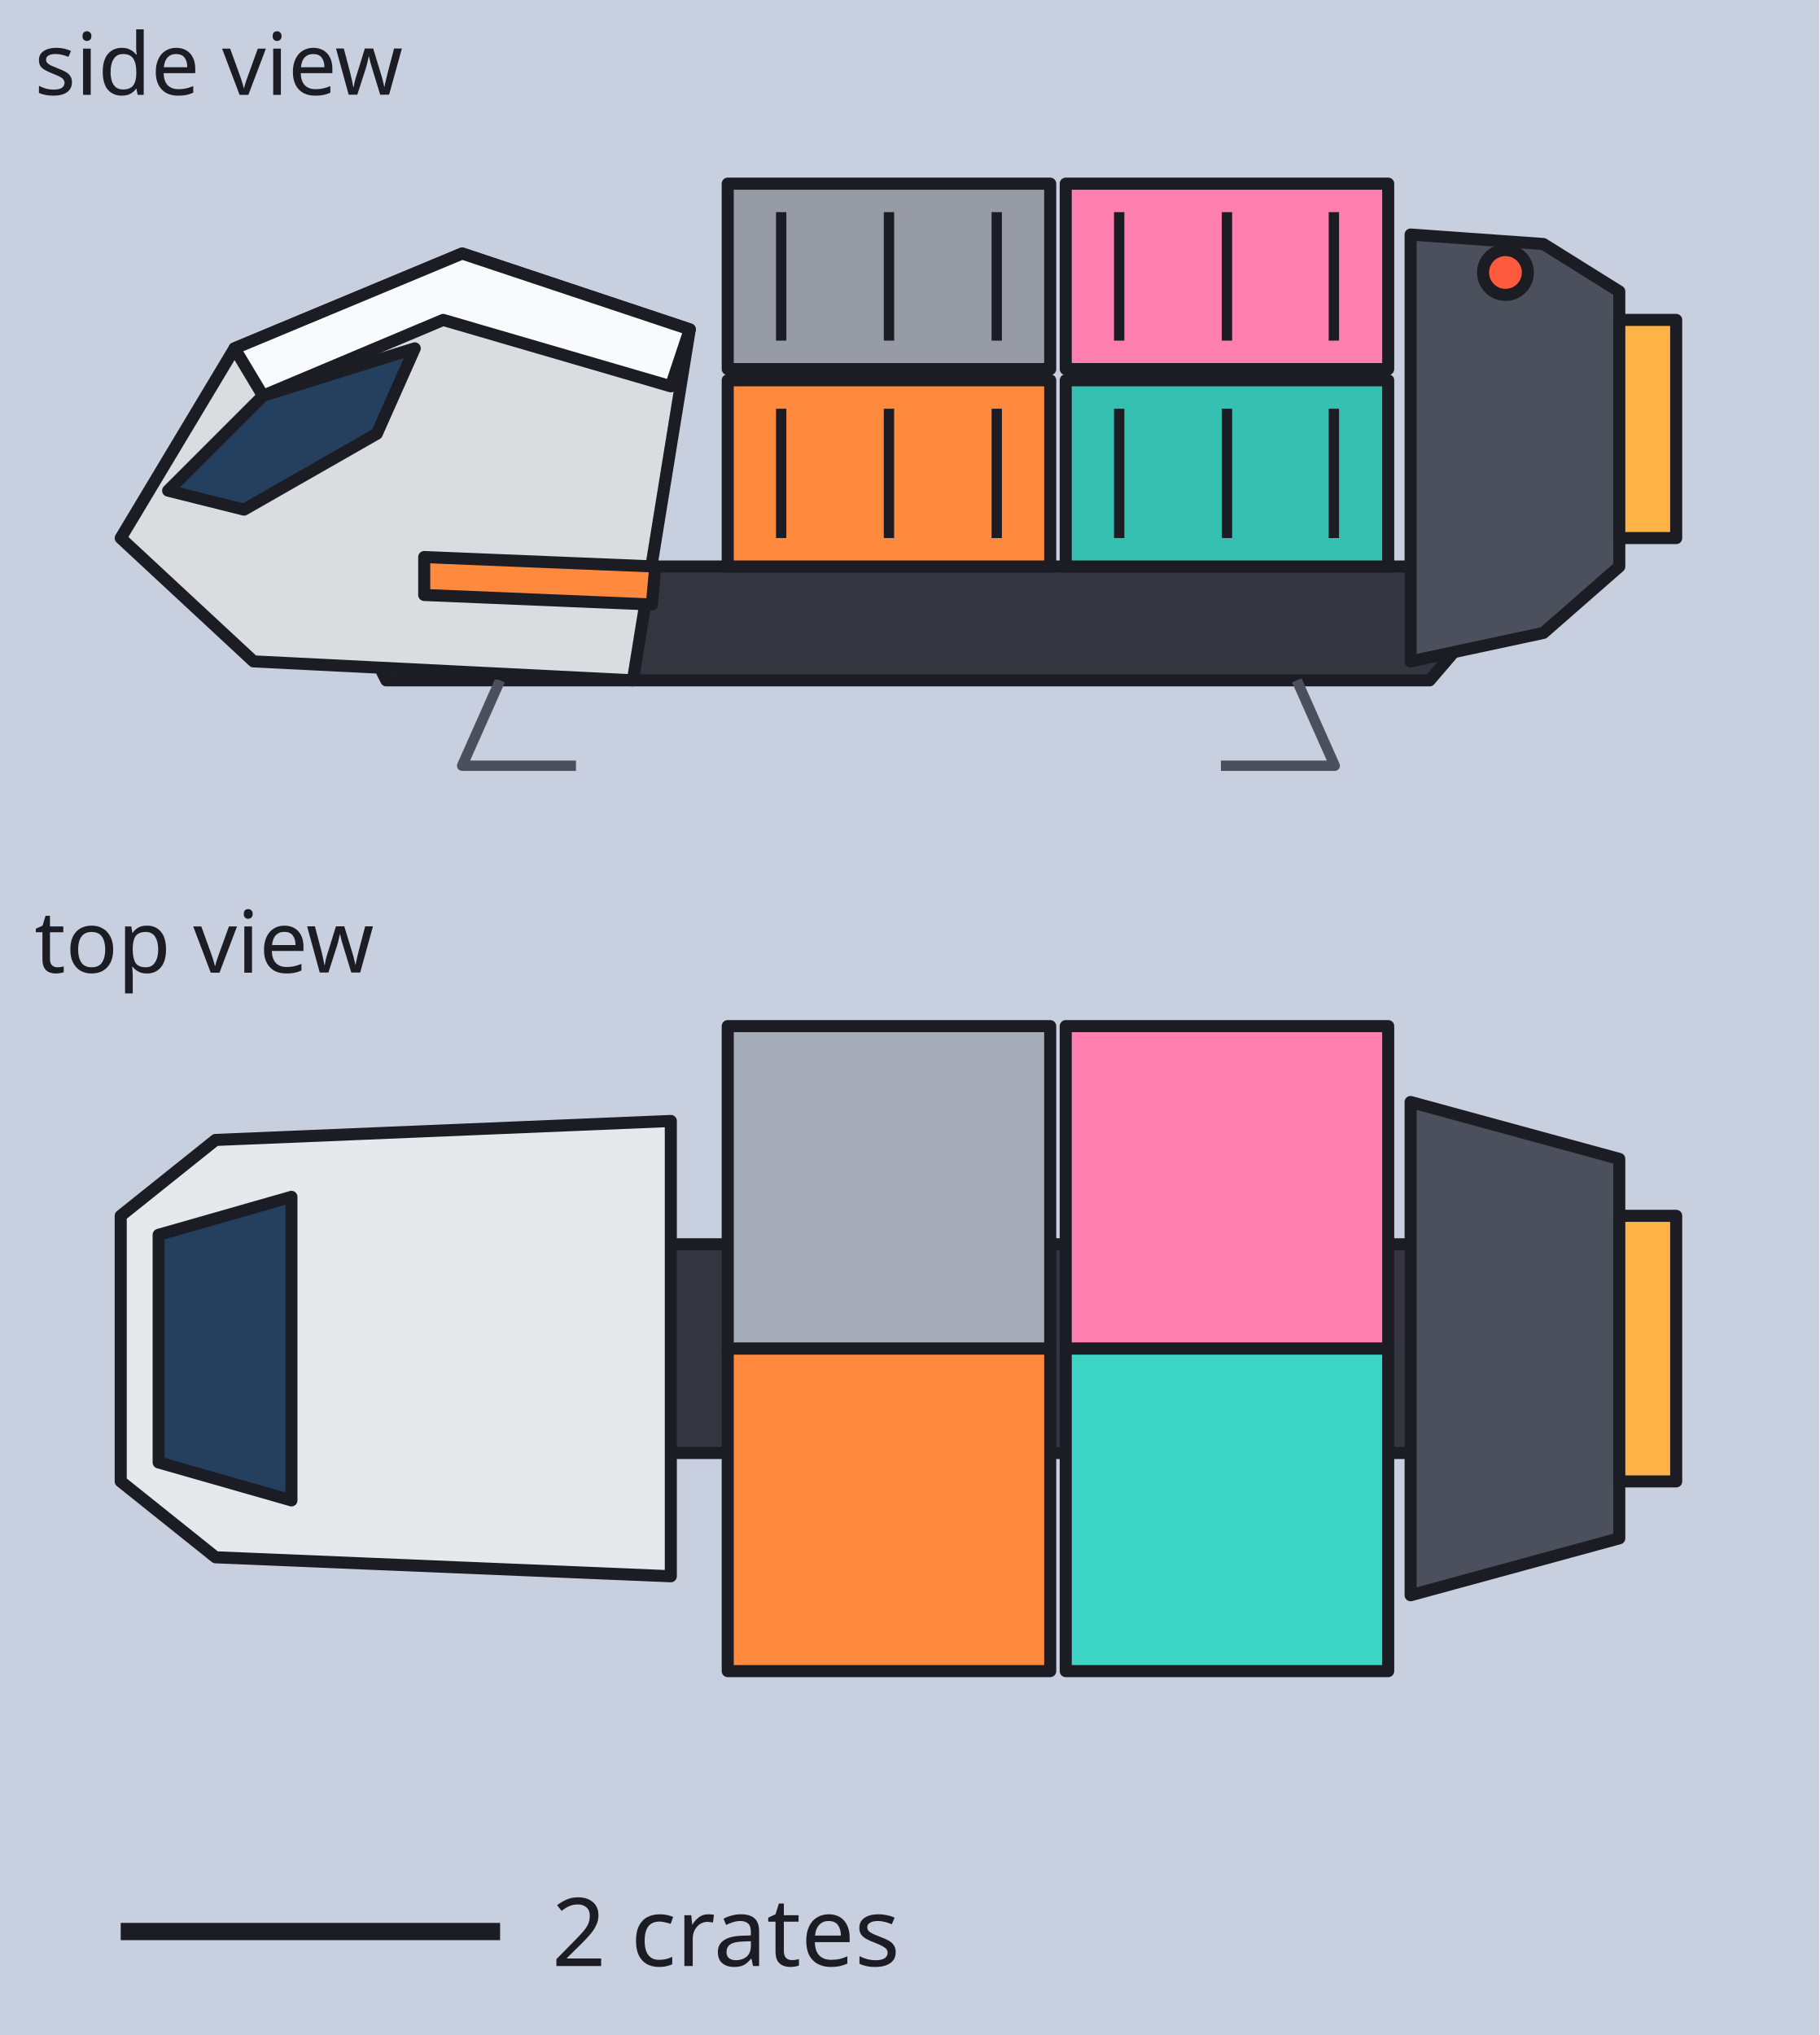
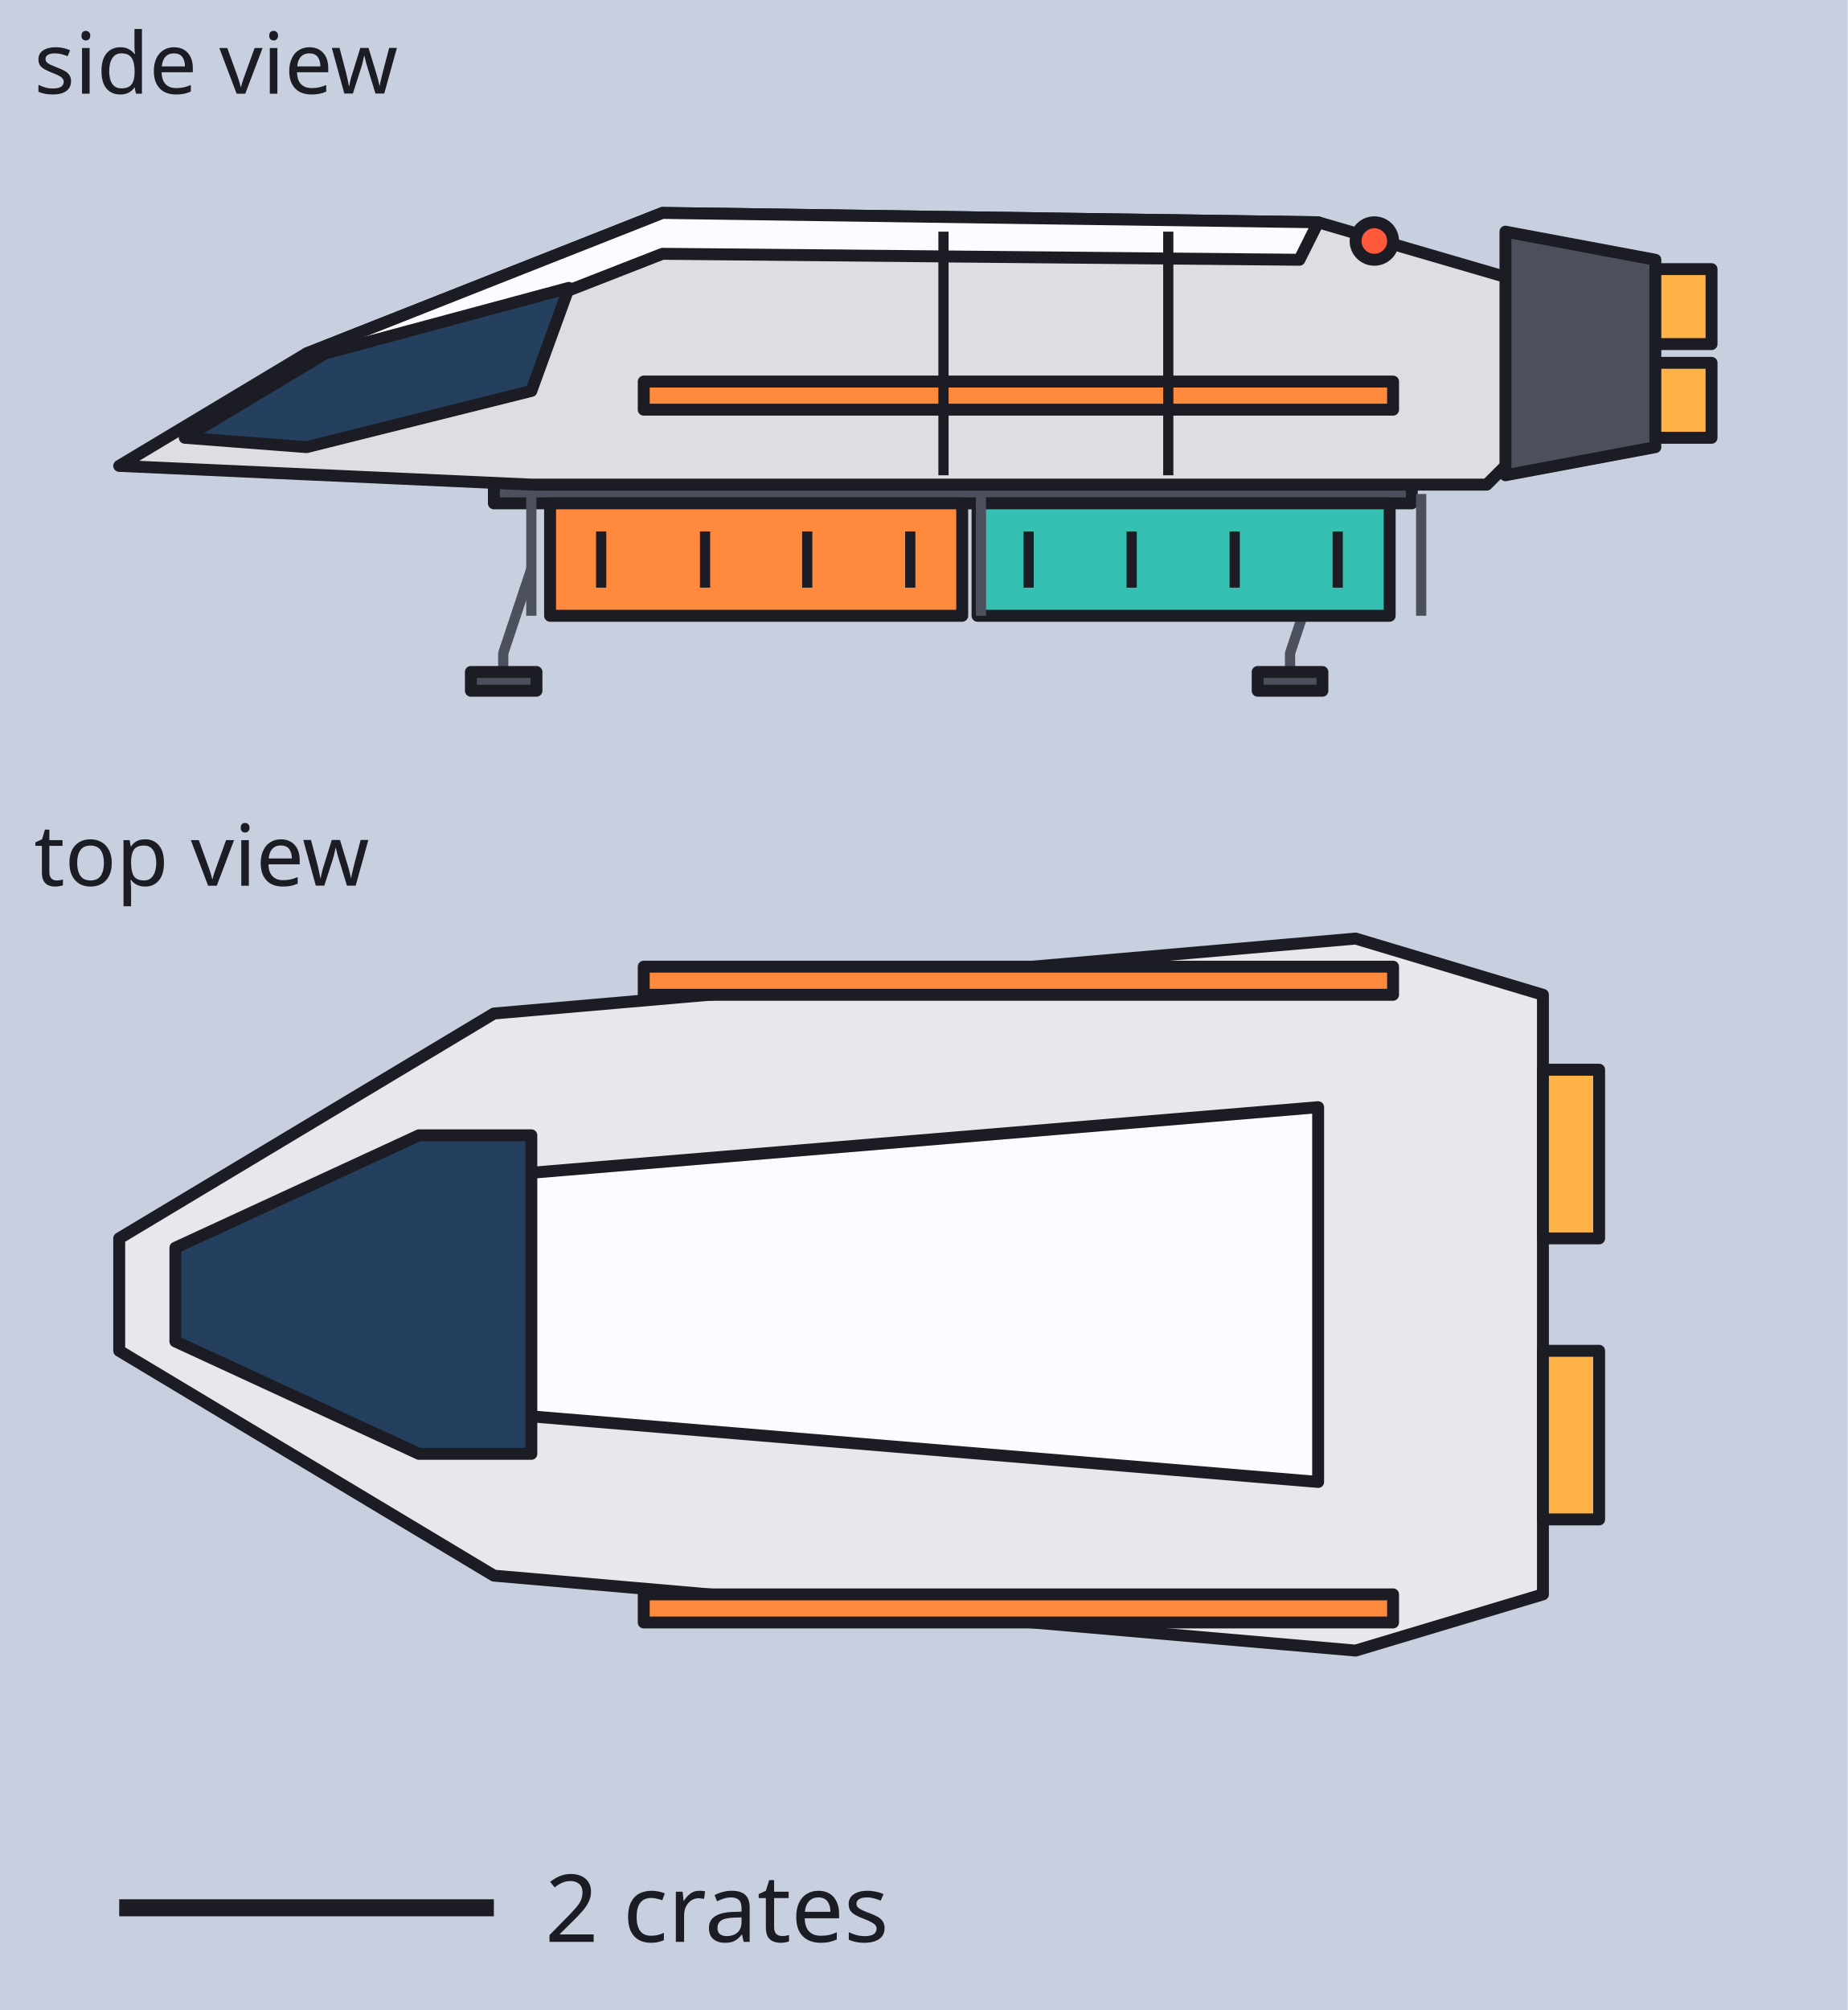
- <svg xmlns="http://www.w3.org/2000/svg" role="img" aria-label="Crate Expectations" viewBox="0 0 211 236" width="211" height="236">
+ <svg xmlns="http://www.w3.org/2000/svg" role="img" aria-label="Crate Expectations" viewBox="0 0 217 236" width="217" height="236">
  <rect width="100%" height="100%" fill="#c8cfdf" />
-   <polygon points="44.8,78.9 165.8,78.9 172.4,71.2 172.4,65.7 38.2,65.7" fill="#33363e" fill-opacity="1" stroke="#1c1d24" stroke-width="1.4" stroke-linejoin="round" />
-   <polyline points="58.0,78.9 53.6,88.8 66.8,88.8" fill="none" stroke="#4b505c" stroke-width="1.2" stroke-linejoin="round" />
-   <polyline points="150.4,78.9 154.8,88.8 141.6,88.8" fill="none" stroke="#4b505c" stroke-width="1.2" stroke-linejoin="round" />
-   <polygon points="14.0,62.4 29.4,76.7 73.4,78.9 80.0,38.2 53.6,29.4 27.2,40.4" fill="#dadce0" fill-opacity="1" stroke="#1c1d24" stroke-width="1.4" stroke-linejoin="round" />
-   <polygon points="27.2,40.4 53.6,29.4 80.0,38.2 77.8,44.8 51.4,37.1 30.5,45.9" fill="#f8fafe" fill-opacity="1" stroke="#1c1d24" stroke-width="1.4" stroke-linejoin="round" />
-   <polygon points="19.5,56.9 30.5,45.9 48.1,40.4 43.7,50.3 28.3,59.1" fill="#24405e" fill-opacity="1" stroke="#1c1d24" stroke-width="1.4" stroke-linejoin="round" />
-   <polygon points="49.2,69.0 75.6,70.1 76.0,65.7 49.2,64.6" fill="#ff8a3d" fill-opacity="1" stroke="#1c1d24" stroke-width="1.4" stroke-linejoin="round" />
-   <polygon points="84.4,65.7 121.8,65.7 121.8,44.1 84.4,44.1" fill="#ff8a3d" fill-opacity="1" stroke="#1c1d24" stroke-width="1.4" stroke-linejoin="round" />
-   <polyline points="90.6,62.4 90.6,47.4" fill="none" stroke="#1c1d24" stroke-width="1.2" stroke-linejoin="round" />
-   <polyline points="103.1,62.4 103.1,47.4" fill="none" stroke="#1c1d24" stroke-width="1.2" stroke-linejoin="round" />
-   <polyline points="115.6,62.4 115.6,47.4" fill="none" stroke="#1c1d24" stroke-width="1.2" stroke-linejoin="round" />
-   <polygon points="123.6,65.7 161.0,65.7 161.0,44.1 123.6,44.1" fill="#36c0b2" fill-opacity="1" stroke="#1c1d24" stroke-width="1.4" stroke-linejoin="round" />
-   <polyline points="129.8,62.4 129.8,47.4" fill="none" stroke="#1c1d24" stroke-width="1.2" stroke-linejoin="round" />
-   <polyline points="142.3,62.4 142.3,47.4" fill="none" stroke="#1c1d24" stroke-width="1.2" stroke-linejoin="round" />
-   <polyline points="154.7,62.4 154.7,47.4" fill="none" stroke="#1c1d24" stroke-width="1.2" stroke-linejoin="round" />
-   <polygon points="84.4,42.8 121.8,42.8 121.8,21.3 84.4,21.3" fill="#969ba5" fill-opacity="1" stroke="#1c1d24" stroke-width="1.4" stroke-linejoin="round" />
-   <polyline points="90.6,39.5 90.6,24.6" fill="none" stroke="#1c1d24" stroke-width="1.2" stroke-linejoin="round" />
-   <polyline points="103.1,39.5 103.1,24.6" fill="none" stroke="#1c1d24" stroke-width="1.2" stroke-linejoin="round" />
-   <polyline points="115.6,39.5 115.6,24.6" fill="none" stroke="#1c1d24" stroke-width="1.2" stroke-linejoin="round" />
-   <polygon points="123.6,42.8 161.0,42.8 161.0,21.3 123.6,21.3" fill="#ff7fae" fill-opacity="1" stroke="#1c1d24" stroke-width="1.4" stroke-linejoin="round" />
-   <polyline points="129.8,39.5 129.8,24.6" fill="none" stroke="#1c1d24" stroke-width="1.2" stroke-linejoin="round" />
-   <polyline points="142.3,39.5 142.3,24.6" fill="none" stroke="#1c1d24" stroke-width="1.2" stroke-linejoin="round" />
-   <polyline points="154.7,39.5 154.7,24.6" fill="none" stroke="#1c1d24" stroke-width="1.2" stroke-linejoin="round" />
-   <polygon points="163.6,76.7 179.0,73.4 187.8,65.7 187.8,33.8 179.0,28.3 163.6,27.2" fill="#4b505c" fill-opacity="1" stroke="#1c1d24" stroke-width="1.4" stroke-linejoin="round" />
-   <polygon points="187.8,62.4 194.4,62.4 194.4,37.1 187.8,37.1" fill="#ffb347" fill-opacity="1" stroke="#1c1d24" stroke-width="1.4" stroke-linejoin="round" />
-   <circle cx="174.6" cy="31.6" r="2.6" fill="#ff5a3c" fill-opacity="1" stroke="#1c1d24" stroke-width="1.4" />
-   <polygon points="40.4,144.3 172.4,144.3 172.4,168.5 40.4,168.5" fill="#33363e" fill-opacity="1" stroke="#1c1d24" stroke-width="1.4" stroke-linejoin="round" />
-   <polygon points="14.0,141.0 25.0,132.2 77.8,130.0 77.8,182.8 25.0,180.6 14.0,171.8" fill="#e6e8ec" fill-opacity="1" stroke="#1c1d24" stroke-width="1.4" stroke-linejoin="round" />
-   <polygon points="18.4,143.2 33.8,138.8 33.8,174.0 18.4,169.6" fill="#24405e" fill-opacity="1" stroke="#1c1d24" stroke-width="1.4" stroke-linejoin="round" />
-   <polygon points="84.4,119.0 121.8,119.0 121.8,156.4 84.4,156.4" fill="#a7adb8" fill-opacity="1" stroke="#1c1d24" stroke-width="1.4" stroke-linejoin="round" />
-   <polygon points="123.6,119.0 161.0,119.0 161.0,156.4 123.6,156.4" fill="#ff7fae" fill-opacity="1" stroke="#1c1d24" stroke-width="1.4" stroke-linejoin="round" />
-   <polygon points="84.4,156.4 121.8,156.4 121.8,193.8 84.4,193.8" fill="#ff8a3d" fill-opacity="1" stroke="#1c1d24" stroke-width="1.4" stroke-linejoin="round" />
-   <polygon points="123.6,156.4 161.0,156.4 161.0,193.8 123.6,193.8" fill="#3dd6c6" fill-opacity="1" stroke="#1c1d24" stroke-width="1.4" stroke-linejoin="round" />
-   <polygon points="163.6,127.8 187.8,134.4 187.8,178.4 163.6,185.0" fill="#4b505c" fill-opacity="1" stroke="#1c1d24" stroke-width="1.4" stroke-linejoin="round" />
-   <polygon points="187.8,141.0 194.4,141.0 194.4,171.8 187.8,171.8" fill="#ffb347" fill-opacity="1" stroke="#1c1d24" stroke-width="1.4" stroke-linejoin="round" />
+   <polyline points="62.4,66.8 59.1,76.7 59.1,80.0" fill="none" stroke="#4b505c" stroke-width="1.2" stroke-linejoin="round" />
+   <polygon points="55.3,81.1 63.0,81.1 63.0,78.9 55.3,78.9" fill="#4b505c" fill-opacity="1" stroke="#1c1d24" stroke-width="1.4" stroke-linejoin="round" />
+   <polyline points="154.8,66.8 151.5,76.7 151.5,80.0" fill="none" stroke="#4b505c" stroke-width="1.2" stroke-linejoin="round" />
+   <polygon points="147.7,81.1 155.3,81.1 155.3,78.9 147.7,78.9" fill="#4b505c" fill-opacity="1" stroke="#1c1d24" stroke-width="1.4" stroke-linejoin="round" />
+   <polygon points="58.0,59.1 165.8,59.1 165.8,55.8 58.0,55.8" fill="#4b505c" fill-opacity="1" stroke="#1c1d24" stroke-width="1.4" stroke-linejoin="round" />
+   <polygon points="64.6,72.3 113.0,72.3 113.0,59.1 64.6,59.1" fill="#ff8a3d" fill-opacity="1" stroke="#1c1d24" stroke-width="1.4" stroke-linejoin="round" />
+   <polyline points="70.6,69.0 70.6,62.4" fill="none" stroke="#1c1d24" stroke-width="1.2" stroke-linejoin="round" />
+   <polyline points="82.8,69.0 82.8,62.4" fill="none" stroke="#1c1d24" stroke-width="1.2" stroke-linejoin="round" />
+   <polyline points="94.8,69.0 94.8,62.4" fill="none" stroke="#1c1d24" stroke-width="1.2" stroke-linejoin="round" />
+   <polyline points="106.9,69.0 106.9,62.4" fill="none" stroke="#1c1d24" stroke-width="1.2" stroke-linejoin="round" />
+   <polygon points="114.8,72.3 163.2,72.3 163.2,59.1 114.8,59.1" fill="#36c0b2" fill-opacity="1" stroke="#1c1d24" stroke-width="1.4" stroke-linejoin="round" />
+   <polyline points="120.8,69.0 120.8,62.4" fill="none" stroke="#1c1d24" stroke-width="1.2" stroke-linejoin="round" />
+   <polyline points="132.9,69.0 132.9,62.4" fill="none" stroke="#1c1d24" stroke-width="1.2" stroke-linejoin="round" />
+   <polyline points="145.0,69.0 145.0,62.4" fill="none" stroke="#1c1d24" stroke-width="1.2" stroke-linejoin="round" />
+   <polyline points="157.1,69.0 157.1,62.4" fill="none" stroke="#1c1d24" stroke-width="1.2" stroke-linejoin="round" />
+   <polyline points="62.4,58.0 62.4,72.3" fill="none" stroke="#4b505c" stroke-width="1.2" stroke-linejoin="round" />
+   <polyline points="115.2,58.0 115.2,72.3" fill="none" stroke="#4b505c" stroke-width="1.2" stroke-linejoin="round" />
+   <polyline points="166.9,58.0 166.9,72.3" fill="none" stroke="#4b505c" stroke-width="1.2" stroke-linejoin="round" />
+   <polygon points="14.0,54.7 62.4,56.9 174.6,56.9 181.2,50.3 181.2,33.8 154.8,26.1 77.8,25.0 36.0,41.5" fill="#dcdee2" fill-opacity="1" stroke="#1c1d24" stroke-width="1.4" stroke-linejoin="round" />
+   <polygon points="36.0,41.5 77.8,25.0 154.8,26.1 152.6,30.5 77.8,29.8 40.4,44.4" fill="#fafcff" fill-opacity="1" stroke="#1c1d24" stroke-width="1.4" stroke-linejoin="round" />
+   <polygon points="21.7,51.4 38.2,41.5 66.8,33.8 62.4,45.9 36.0,52.5" fill="#24405e" fill-opacity="1" stroke="#1c1d24" stroke-width="1.4" stroke-linejoin="round" />
+   <polygon points="75.6,48.1 163.6,48.1 163.6,44.8 75.6,44.8" fill="#ff8a3d" fill-opacity="1" stroke="#1c1d24" stroke-width="1.4" stroke-linejoin="round" />
+   <polyline points="110.8,55.8 110.8,27.2" fill="none" stroke="#1c1d24" stroke-width="1.2" stroke-linejoin="round" />
+   <polyline points="137.2,55.8 137.2,27.2" fill="none" stroke="#1c1d24" stroke-width="1.2" stroke-linejoin="round" />
+   <polygon points="176.8,55.8 194.4,52.5 194.4,30.5 176.8,27.2" fill="#4b505c" fill-opacity="1" stroke="#1c1d24" stroke-width="1.4" stroke-linejoin="round" />
+   <polygon points="194.4,51.4 201.0,51.4 201.0,42.6 194.4,42.6" fill="#ffb347" fill-opacity="1" stroke="#1c1d24" stroke-width="1.4" stroke-linejoin="round" />
+   <polygon points="194.4,40.4 201.0,40.4 201.0,31.6 194.4,31.6" fill="#ffb347" fill-opacity="1" stroke="#1c1d24" stroke-width="1.4" stroke-linejoin="round" />
+   <circle cx="161.4" cy="28.3" r="2.2" fill="#ff5a3c" fill-opacity="1" stroke="#1c1d24" stroke-width="1.4" />
+   <polygon points="14.0,145.4 58.0,119.0 159.2,110.2 181.2,116.8 181.2,187.2 159.2,193.8 58.0,185.0 14.0,158.6" fill="#e6e8ec" fill-opacity="1" stroke="#1c1d24" stroke-width="1.4" stroke-linejoin="round" />
+   <polygon points="49.2,138.8 154.8,130.0 154.8,174.0 49.2,165.2" fill="#fafcff" fill-opacity="1" stroke="#1c1d24" stroke-width="1.4" stroke-linejoin="round" />
+   <polygon points="20.6,146.5 49.2,133.3 62.4,133.3 62.4,170.7 49.2,170.7 20.6,157.5" fill="#24405e" fill-opacity="1" stroke="#1c1d24" stroke-width="1.4" stroke-linejoin="round" />
+   <polygon points="75.6,113.5 163.6,113.5 163.6,116.8 75.6,116.8" fill="#ff8a3d" fill-opacity="1" stroke="#1c1d24" stroke-width="1.4" stroke-linejoin="round" />
+   <polygon points="75.6,187.2 163.6,187.2 163.6,190.5 75.6,190.5" fill="#ff8a3d" fill-opacity="1" stroke="#1c1d24" stroke-width="1.4" stroke-linejoin="round" />
+   <polygon points="181.2,125.6 187.8,125.6 187.8,145.4 181.2,145.4" fill="#ffb347" fill-opacity="1" stroke="#1c1d24" stroke-width="1.4" stroke-linejoin="round" />
+   <polygon points="181.2,158.6 187.8,158.6 187.8,178.4 181.2,178.4" fill="#ffb347" fill-opacity="1" stroke="#1c1d24" stroke-width="1.4" stroke-linejoin="round" />
  <line x1="14" y1="224.0" x2="58" y2="224.0" stroke="#1c1d24" stroke-width="2" />
  <text x="64" y="228.0" font-family="sans-serif" font-size="11" fill="#1c1d24">2 crates</text>
-   <text x="4" y="112.8" font-family="sans-serif" font-size="10" fill="#1c1d24">top view</text>
+   <text x="4" y="104.0" font-family="sans-serif" font-size="10" fill="#1c1d24">top view</text>
  <text x="4" y="11" font-family="sans-serif" font-size="10" fill="#1c1d24">side view</text>
</svg>
